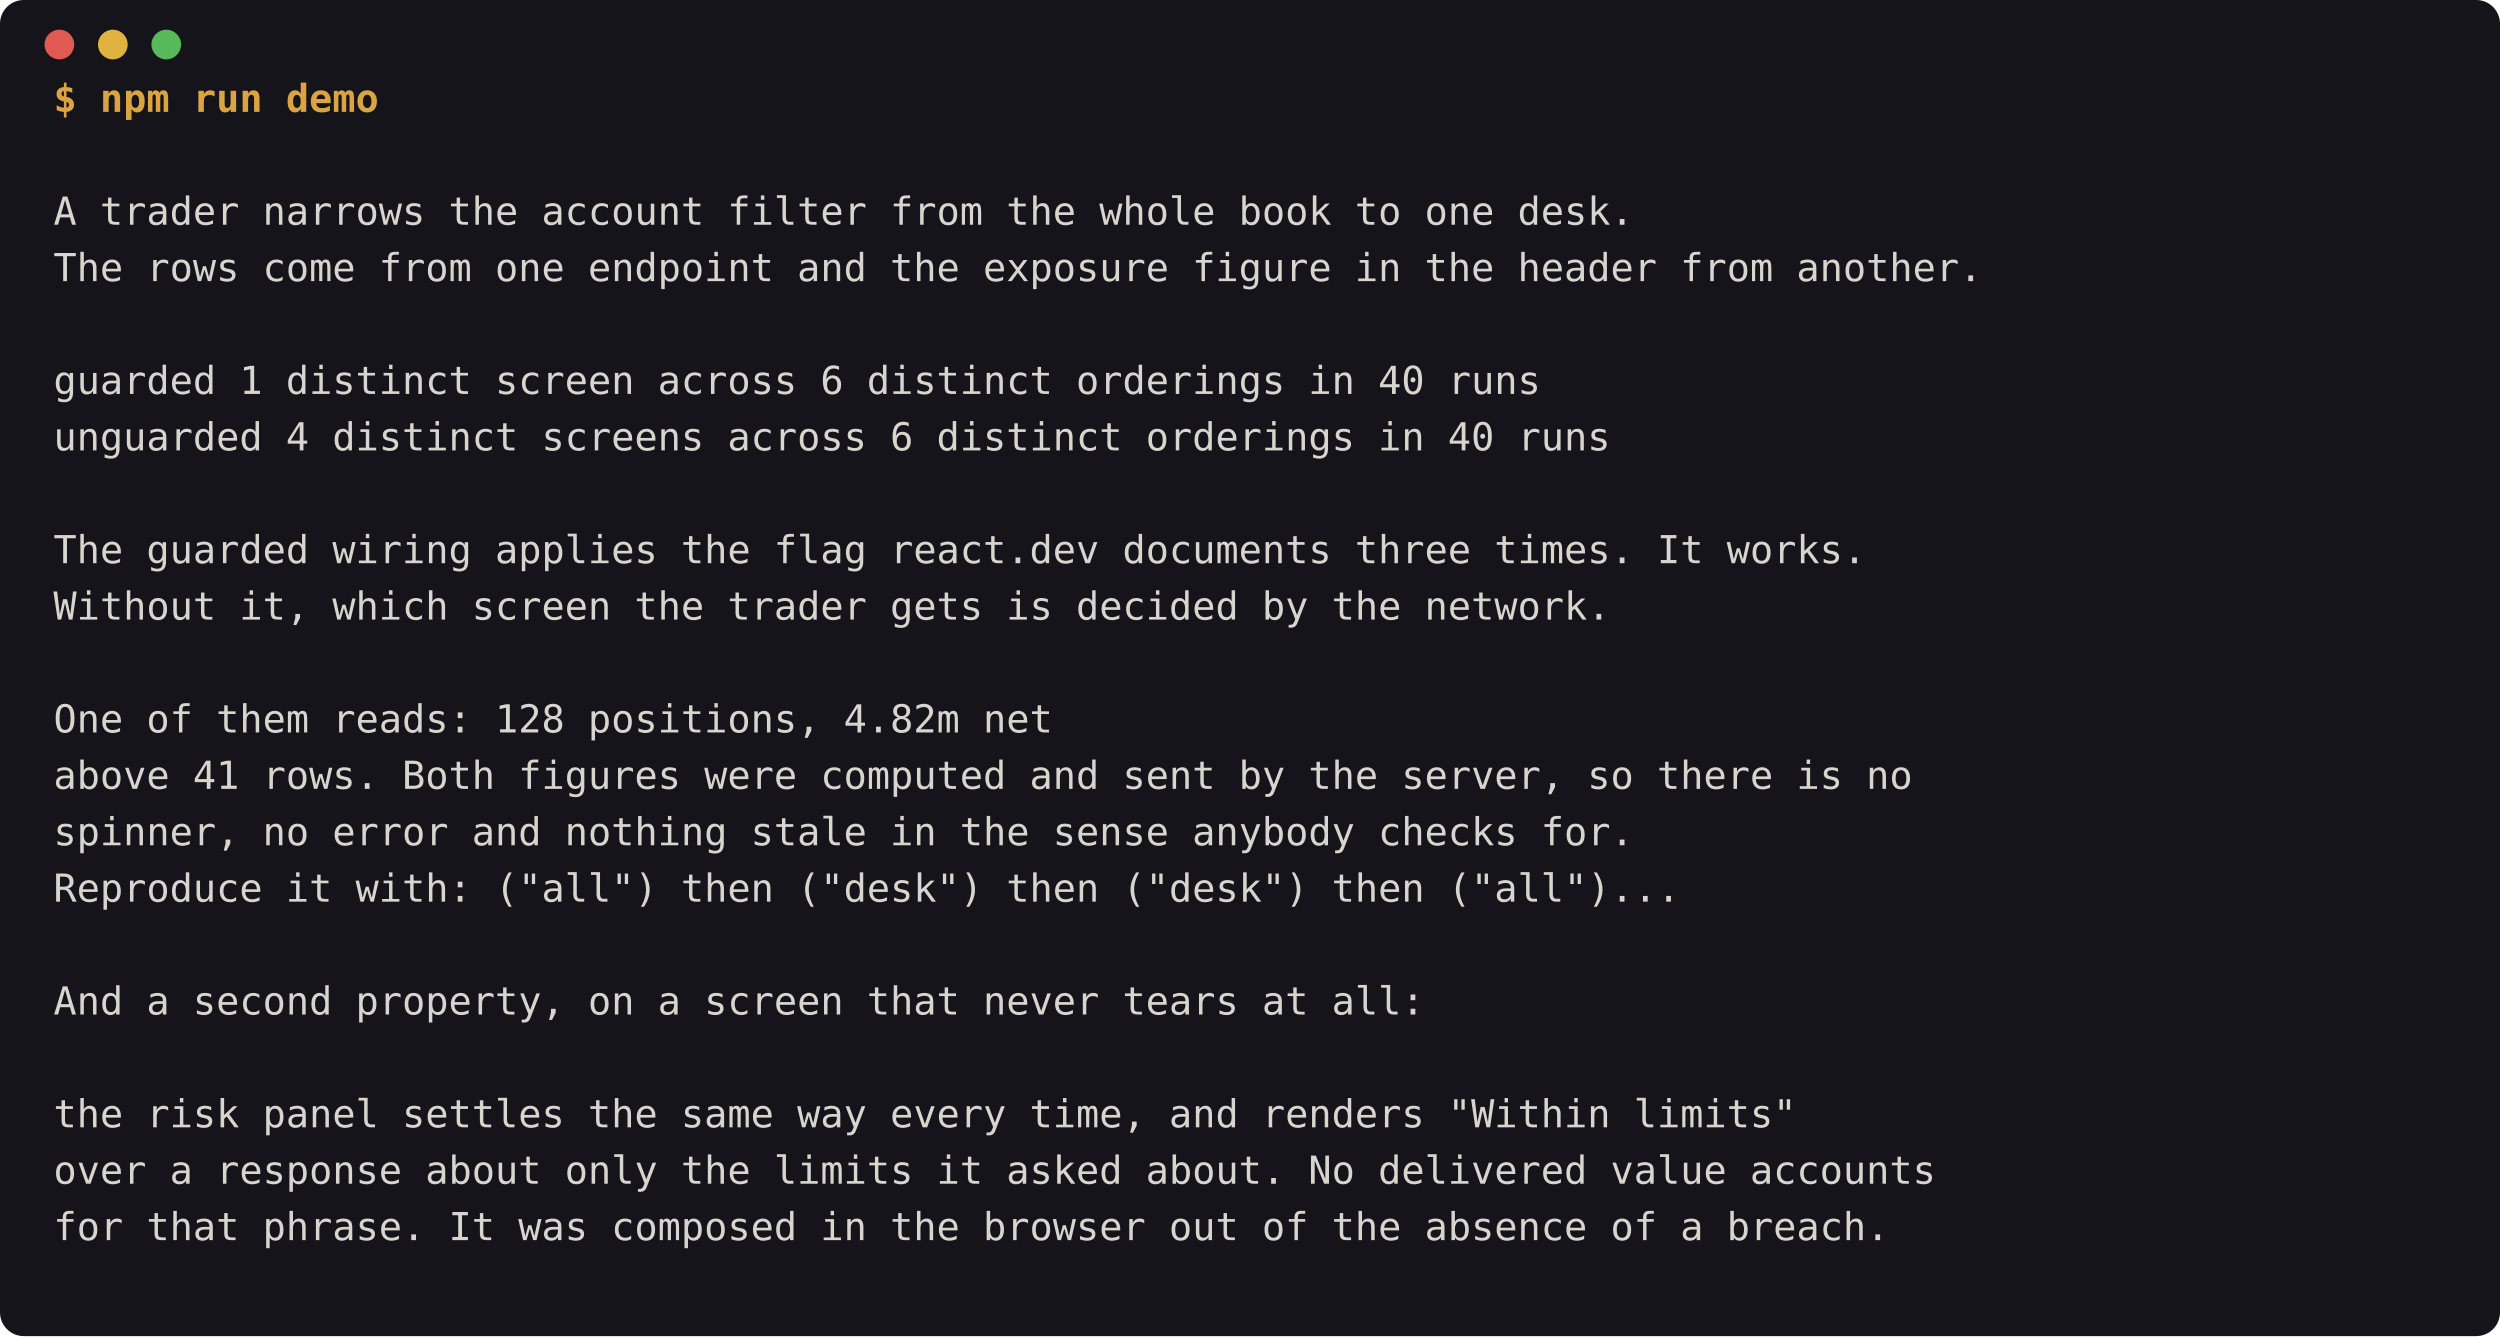
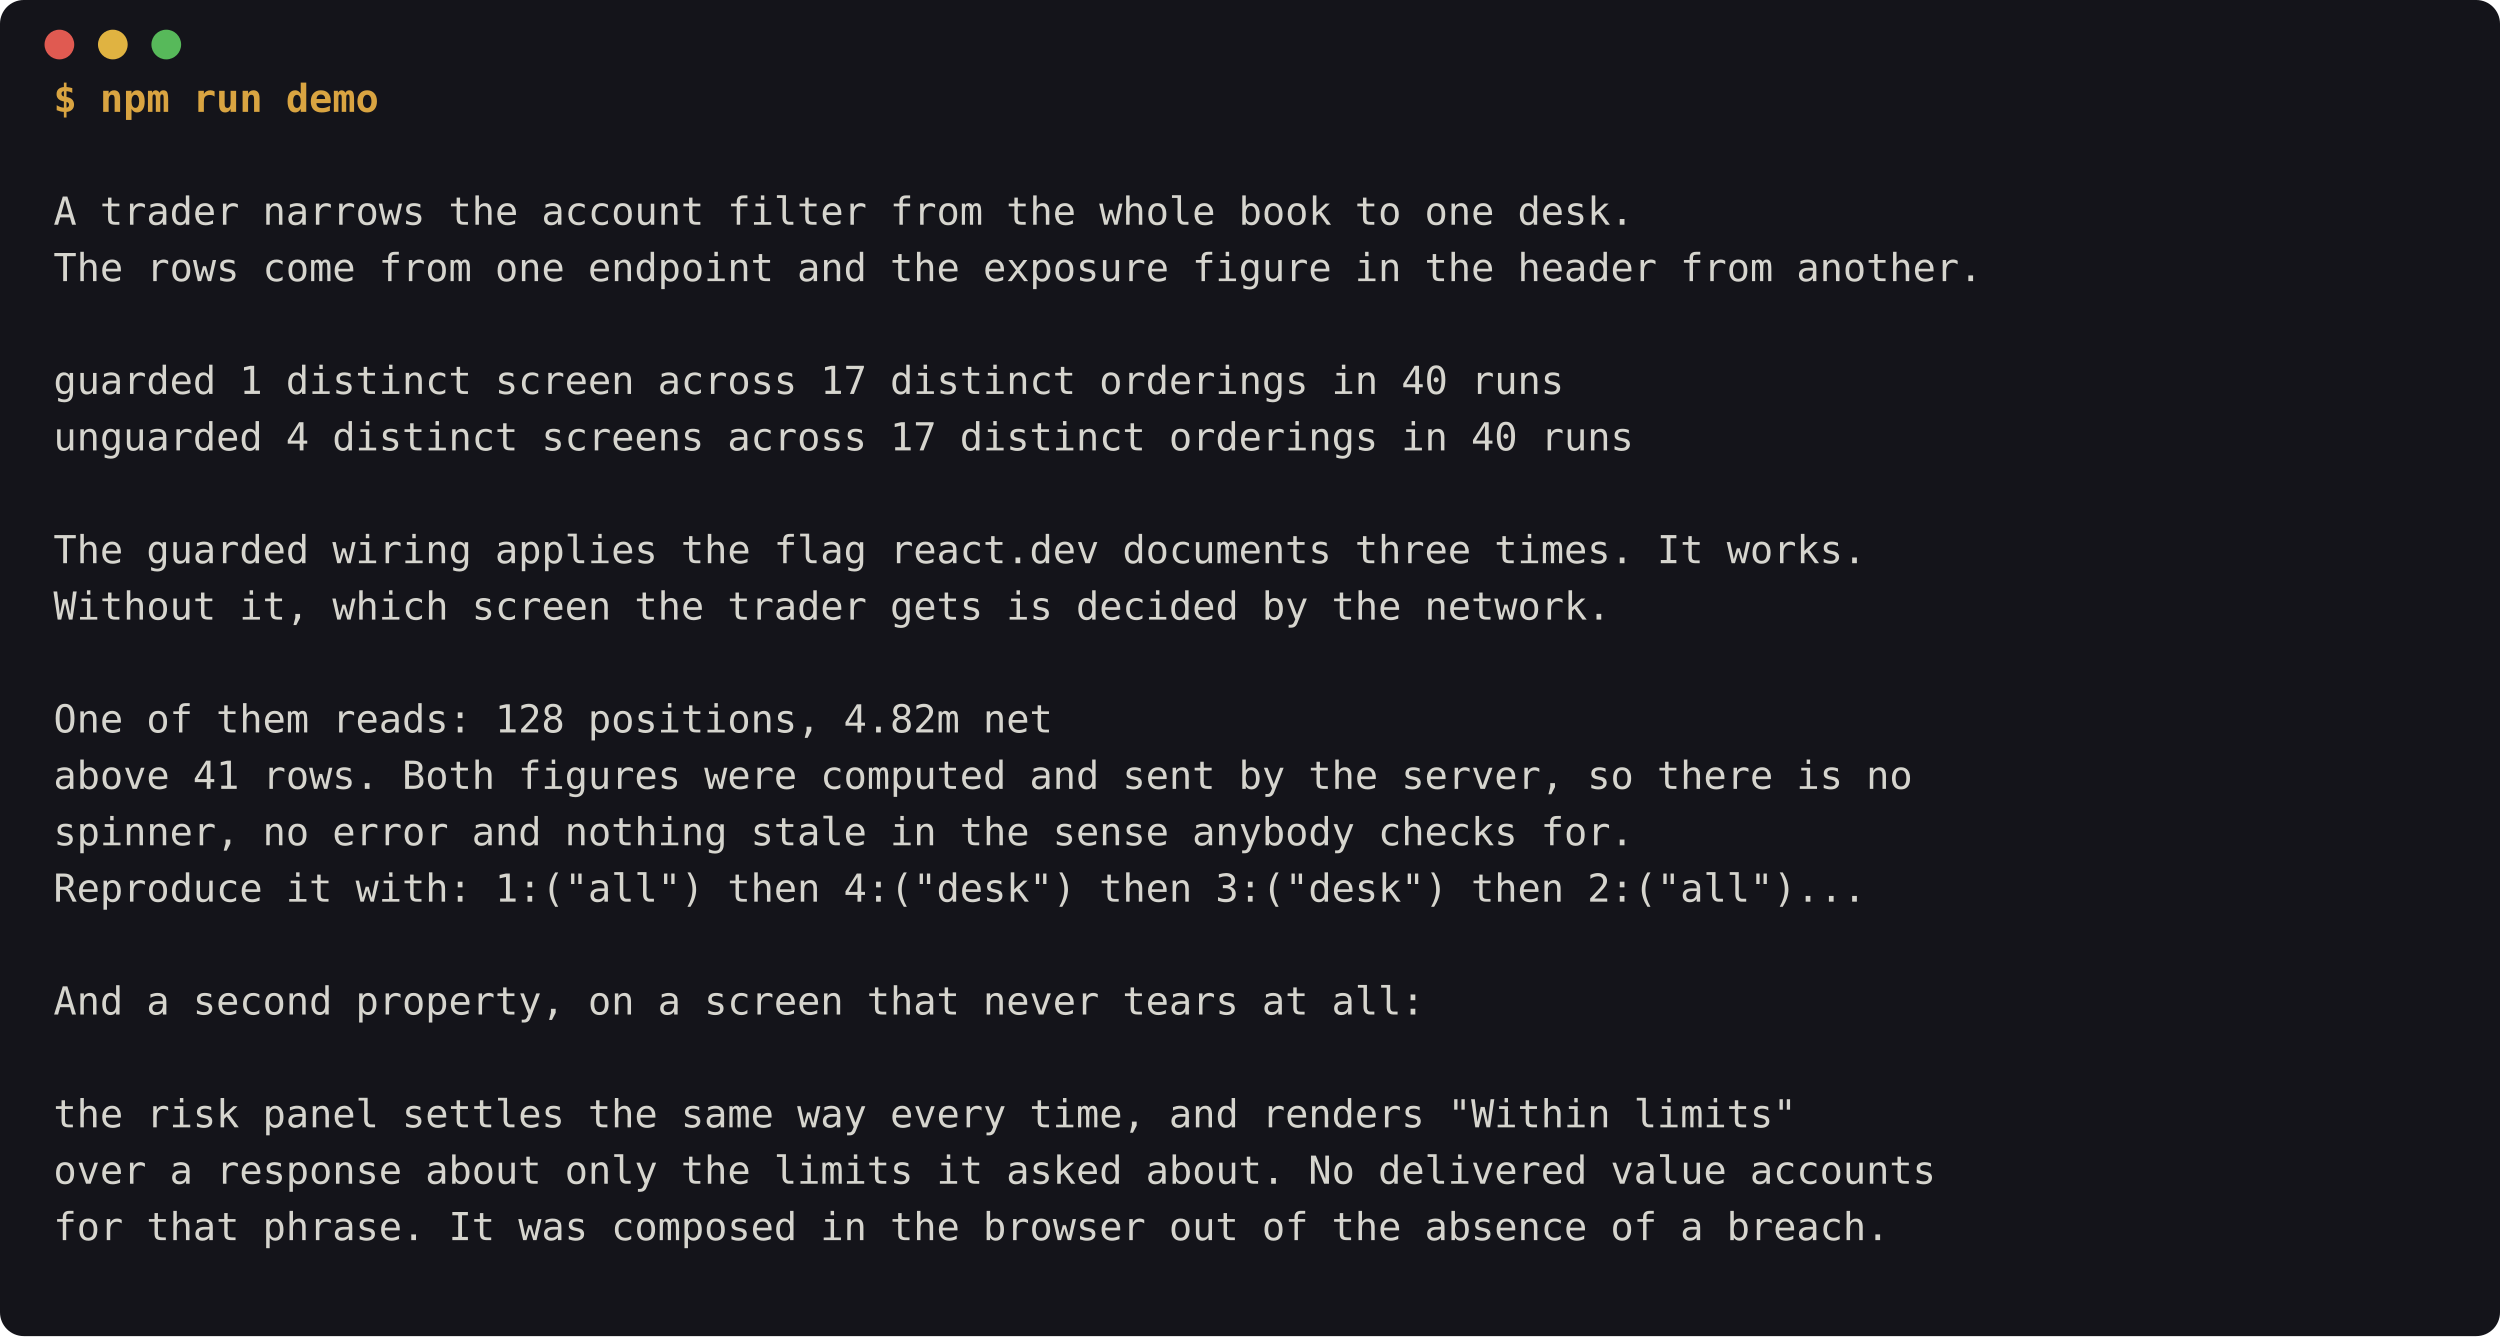
<svg xmlns="http://www.w3.org/2000/svg" viewBox="0 0 842 450" width="842" height="450" font-family="ui-monospace, SFMono-Regular, &quot;SF Mono&quot;, Menlo, Consolas, monospace" font-size="13">
  <style>
text{fill:#d6d5ce;white-space:pre;dominant-baseline:middle}
text.cmd{fill:#d9a441;font-weight:600}
@keyframes l0{0%,0.000%{opacity:0}0.000%,100%{opacity:1}}@keyframes l1{0%,1.017%{opacity:0}1.027%,100%{opacity:1}}@keyframes l2{0%,2.044%{opacity:0}2.054%,100%{opacity:1}}@keyframes l3{0%,3.071%{opacity:0}3.081%,100%{opacity:1}}@keyframes l4{0%,4.098%{opacity:0}4.108%,100%{opacity:1}}@keyframes l5{0%,5.125%{opacity:0}5.135%,100%{opacity:1}}@keyframes l6{0%,6.152%{opacity:0}6.162%,100%{opacity:1}}@keyframes l7{0%,7.180%{opacity:0}7.190%,100%{opacity:1}}@keyframes l8{0%,8.207%{opacity:0}8.217%,100%{opacity:1}}@keyframes l9{0%,9.234%{opacity:0}9.244%,100%{opacity:1}}@keyframes l10{0%,10.261%{opacity:0}10.271%,100%{opacity:1}}@keyframes l11{0%,11.288%{opacity:0}11.298%,100%{opacity:1}}@keyframes l12{0%,12.315%{opacity:0}12.325%,100%{opacity:1}}@keyframes l13{0%,13.342%{opacity:0}13.352%,100%{opacity:1}}@keyframes l14{0%,14.369%{opacity:0}14.379%,100%{opacity:1}}@keyframes l15{0%,15.396%{opacity:0}15.406%,100%{opacity:1}}@keyframes l16{0%,16.423%{opacity:0}16.433%,100%{opacity:1}}@keyframes l17{0%,17.450%{opacity:0}17.460%,100%{opacity:1}}@keyframes l18{0%,18.477%{opacity:0}18.487%,100%{opacity:1}}@keyframes l19{0%,19.504%{opacity:0}19.514%,100%{opacity:1}}@keyframes l20{0%,20.532%{opacity:0}20.542%,100%{opacity:1}}
</style>
  <rect width="842" height="450" rx="8" fill="#14141a" />
  <circle cx="20" cy="15" r="5" fill="#e05a51" />
  <circle cx="38" cy="15" r="5" fill="#e0b341" />
  <circle cx="56" cy="15" r="5" fill="#57b95a" />
  <text x="18" y="34" class="cmd" style="animation:l0 5355ms steps(1,end) infinite">$ npm run demo</text>
  <text x="18" y="53" style="animation:l1 5355ms steps(1,end) infinite" />
  <text x="18" y="72" style="animation:l2 5355ms steps(1,end) infinite">A trader narrows the account filter from the whole book to one desk.</text>
  <text x="18" y="91" style="animation:l3 5355ms steps(1,end) infinite">The rows come from one endpoint and the exposure figure in the header from another.</text>
  <text x="18" y="110" style="animation:l4 5355ms steps(1,end) infinite" />
-   <text x="18" y="129" style="animation:l5 5355ms steps(1,end) infinite">  guarded     1 distinct screen across 6 distinct orderings in 40 runs</text>
-   <text x="18" y="148" style="animation:l6 5355ms steps(1,end) infinite">  unguarded   4 distinct screens across 6 distinct orderings in 40 runs</text>
+   <text x="18" y="129" style="animation:l5 5355ms steps(1,end) infinite">  guarded     1 distinct screen across 17 distinct orderings in 40 runs</text>
+   <text x="18" y="148" style="animation:l6 5355ms steps(1,end) infinite">  unguarded   4 distinct screens across 17 distinct orderings in 40 runs</text>
  <text x="18" y="167" style="animation:l7 5355ms steps(1,end) infinite" />
  <text x="18" y="186" style="animation:l8 5355ms steps(1,end) infinite">  The guarded wiring applies the flag react.dev documents three times. It works.</text>
  <text x="18" y="205" style="animation:l9 5355ms steps(1,end) infinite">  Without it, which screen the trader gets is decided by the network.</text>
  <text x="18" y="224" style="animation:l10 5355ms steps(1,end) infinite" />
  <text x="18" y="243" style="animation:l11 5355ms steps(1,end) infinite">  One of them reads: 128 positions, 4.82m net</text>
  <text x="18" y="262" style="animation:l12 5355ms steps(1,end) infinite">  above 41 rows. Both figures were computed and sent by the server, so there is no</text>
  <text x="18" y="281" style="animation:l13 5355ms steps(1,end) infinite">  spinner, no error and nothing stale in the sense anybody checks for.</text>
-   <text x="18" y="300" style="animation:l14 5355ms steps(1,end) infinite">  Reproduce it with: ("all") then ("desk") then ("desk") then ("all")...</text>
+   <text x="18" y="300" style="animation:l14 5355ms steps(1,end) infinite">  Reproduce it with: 1:("all") then 4:("desk") then 3:("desk") then 2:("all")...</text>
  <text x="18" y="319" style="animation:l15 5355ms steps(1,end) infinite" />
  <text x="18" y="338" style="animation:l16 5355ms steps(1,end) infinite">And a second property, on a screen that never tears at all:</text>
  <text x="18" y="357" style="animation:l17 5355ms steps(1,end) infinite" />
  <text x="18" y="376" style="animation:l18 5355ms steps(1,end) infinite">  the risk panel settles the same way every time, and renders "Within limits"</text>
  <text x="18" y="395" style="animation:l19 5355ms steps(1,end) infinite">  over a response about only the limits it asked about. No delivered value accounts</text>
  <text x="18" y="414" style="animation:l20 5355ms steps(1,end) infinite">  for that phrase. It was composed in the browser out of the absence of a breach.</text>
</svg>
